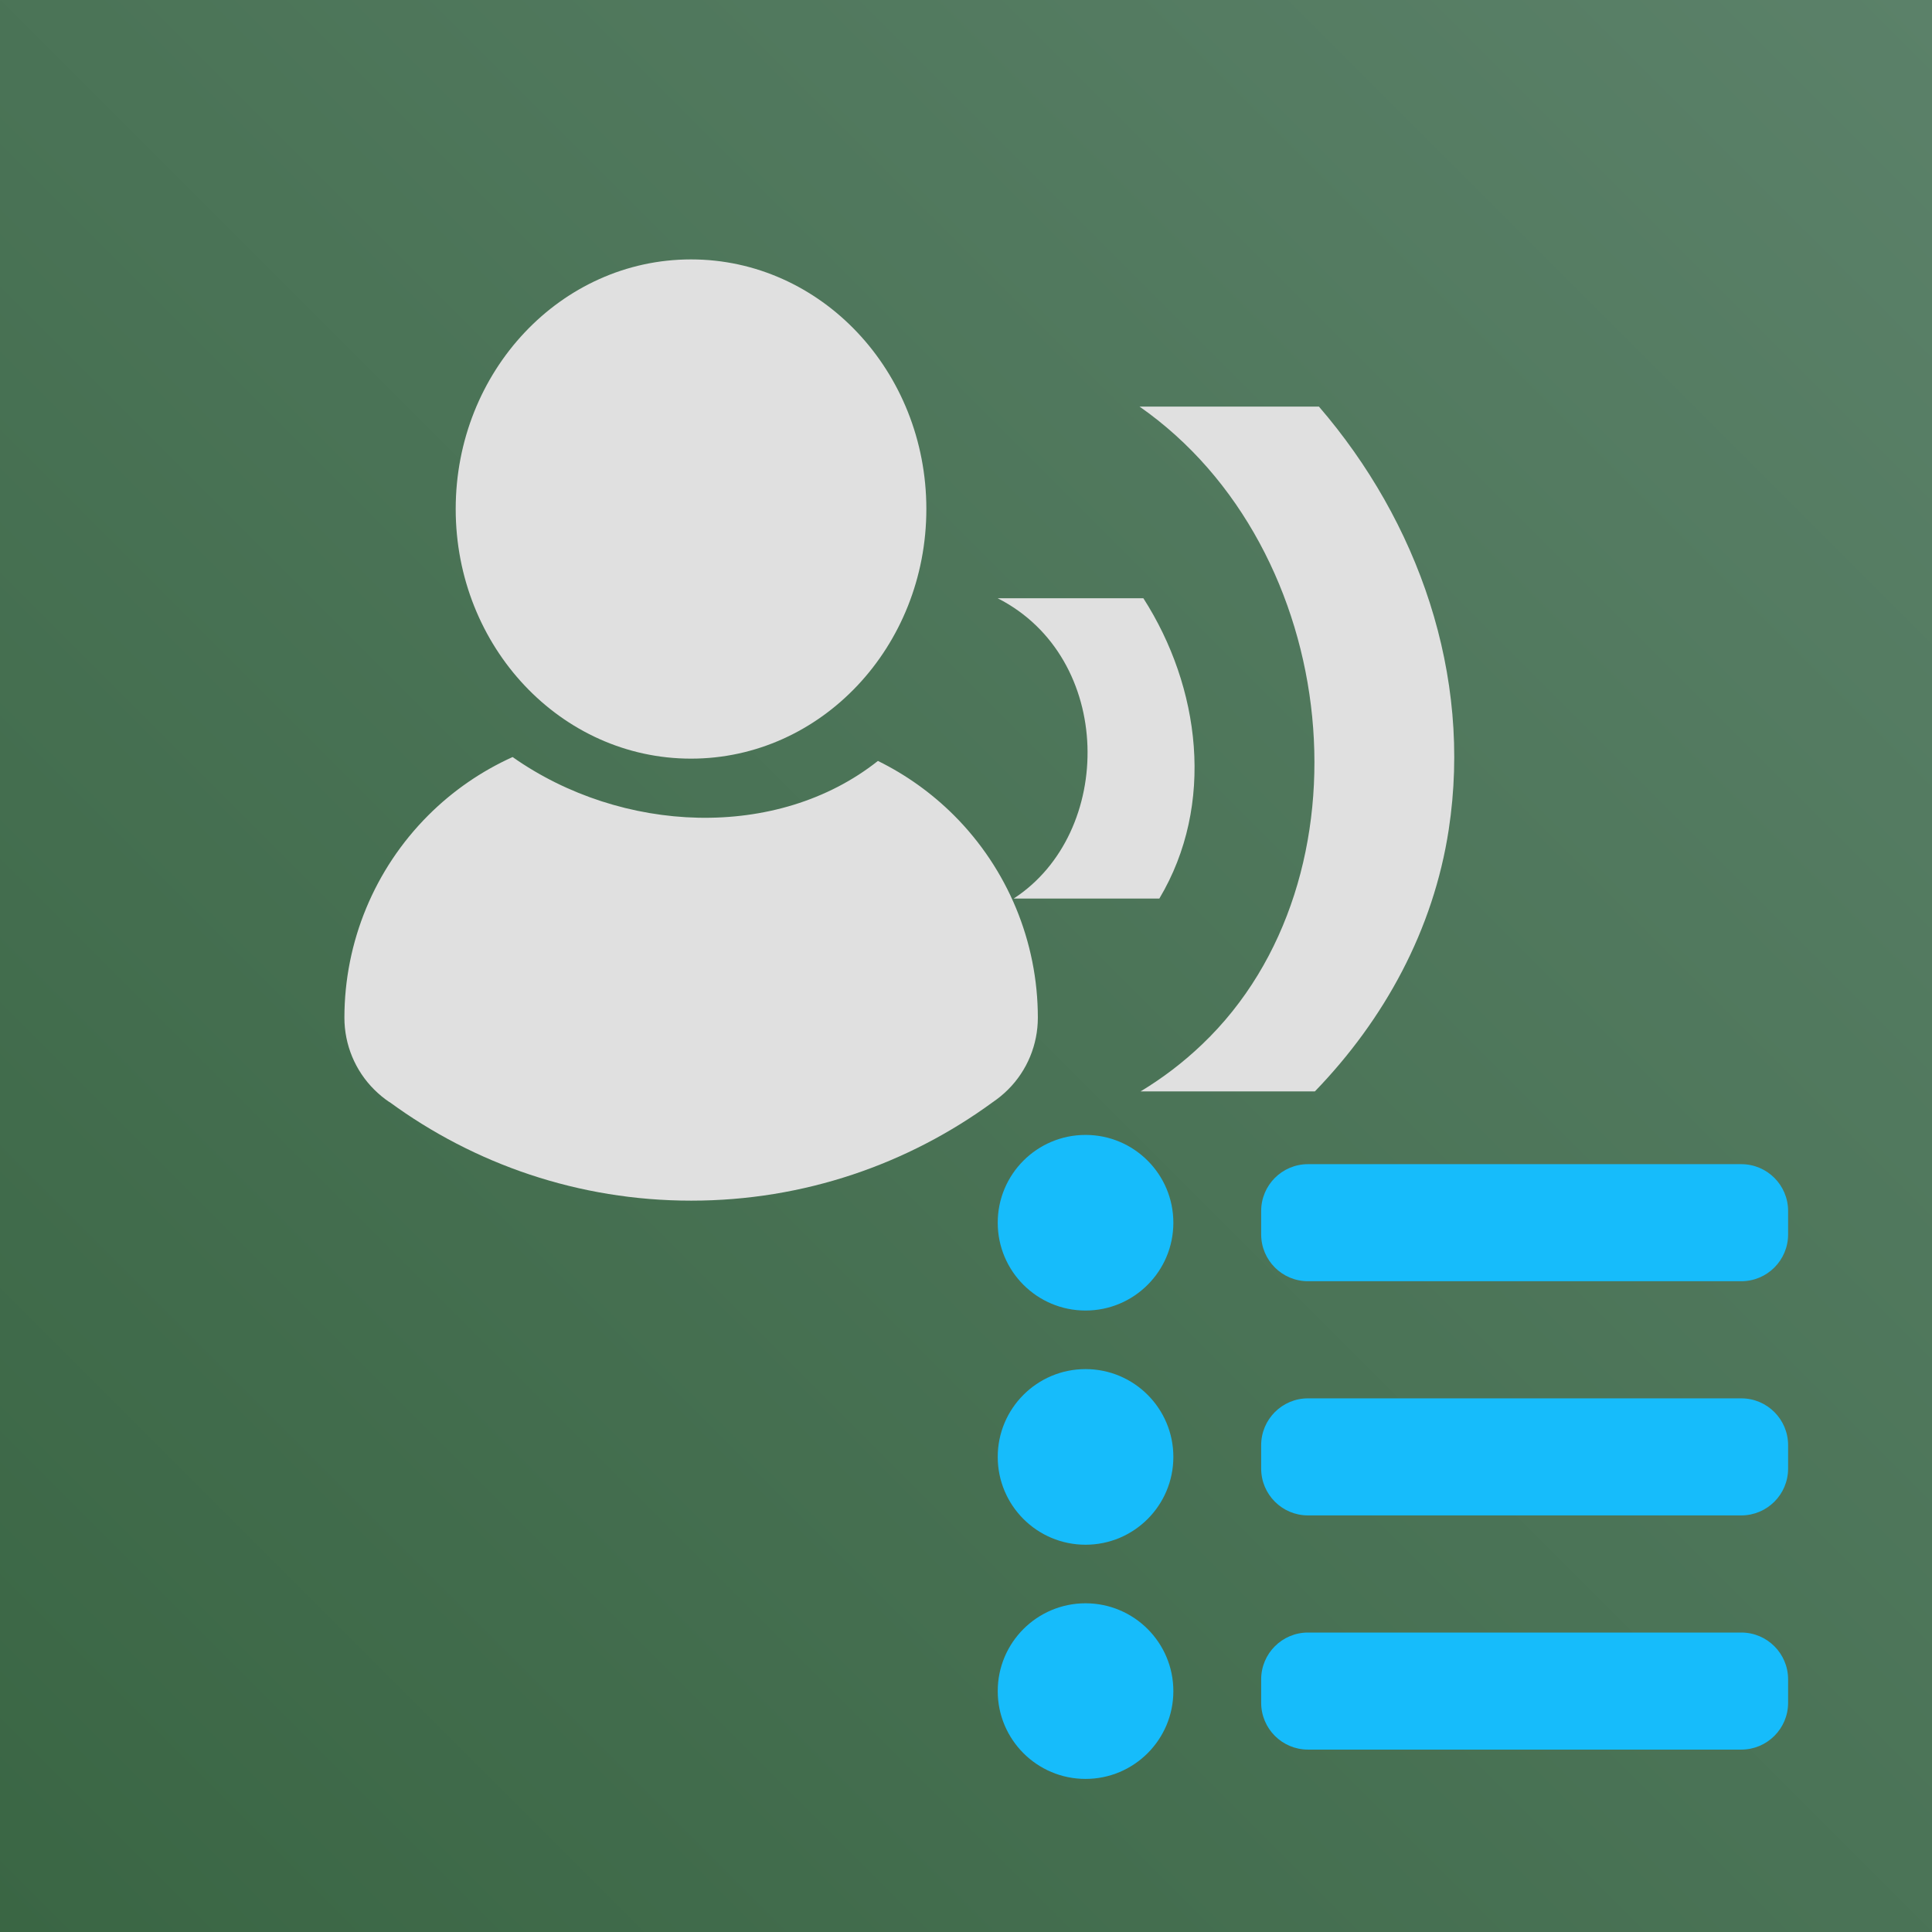
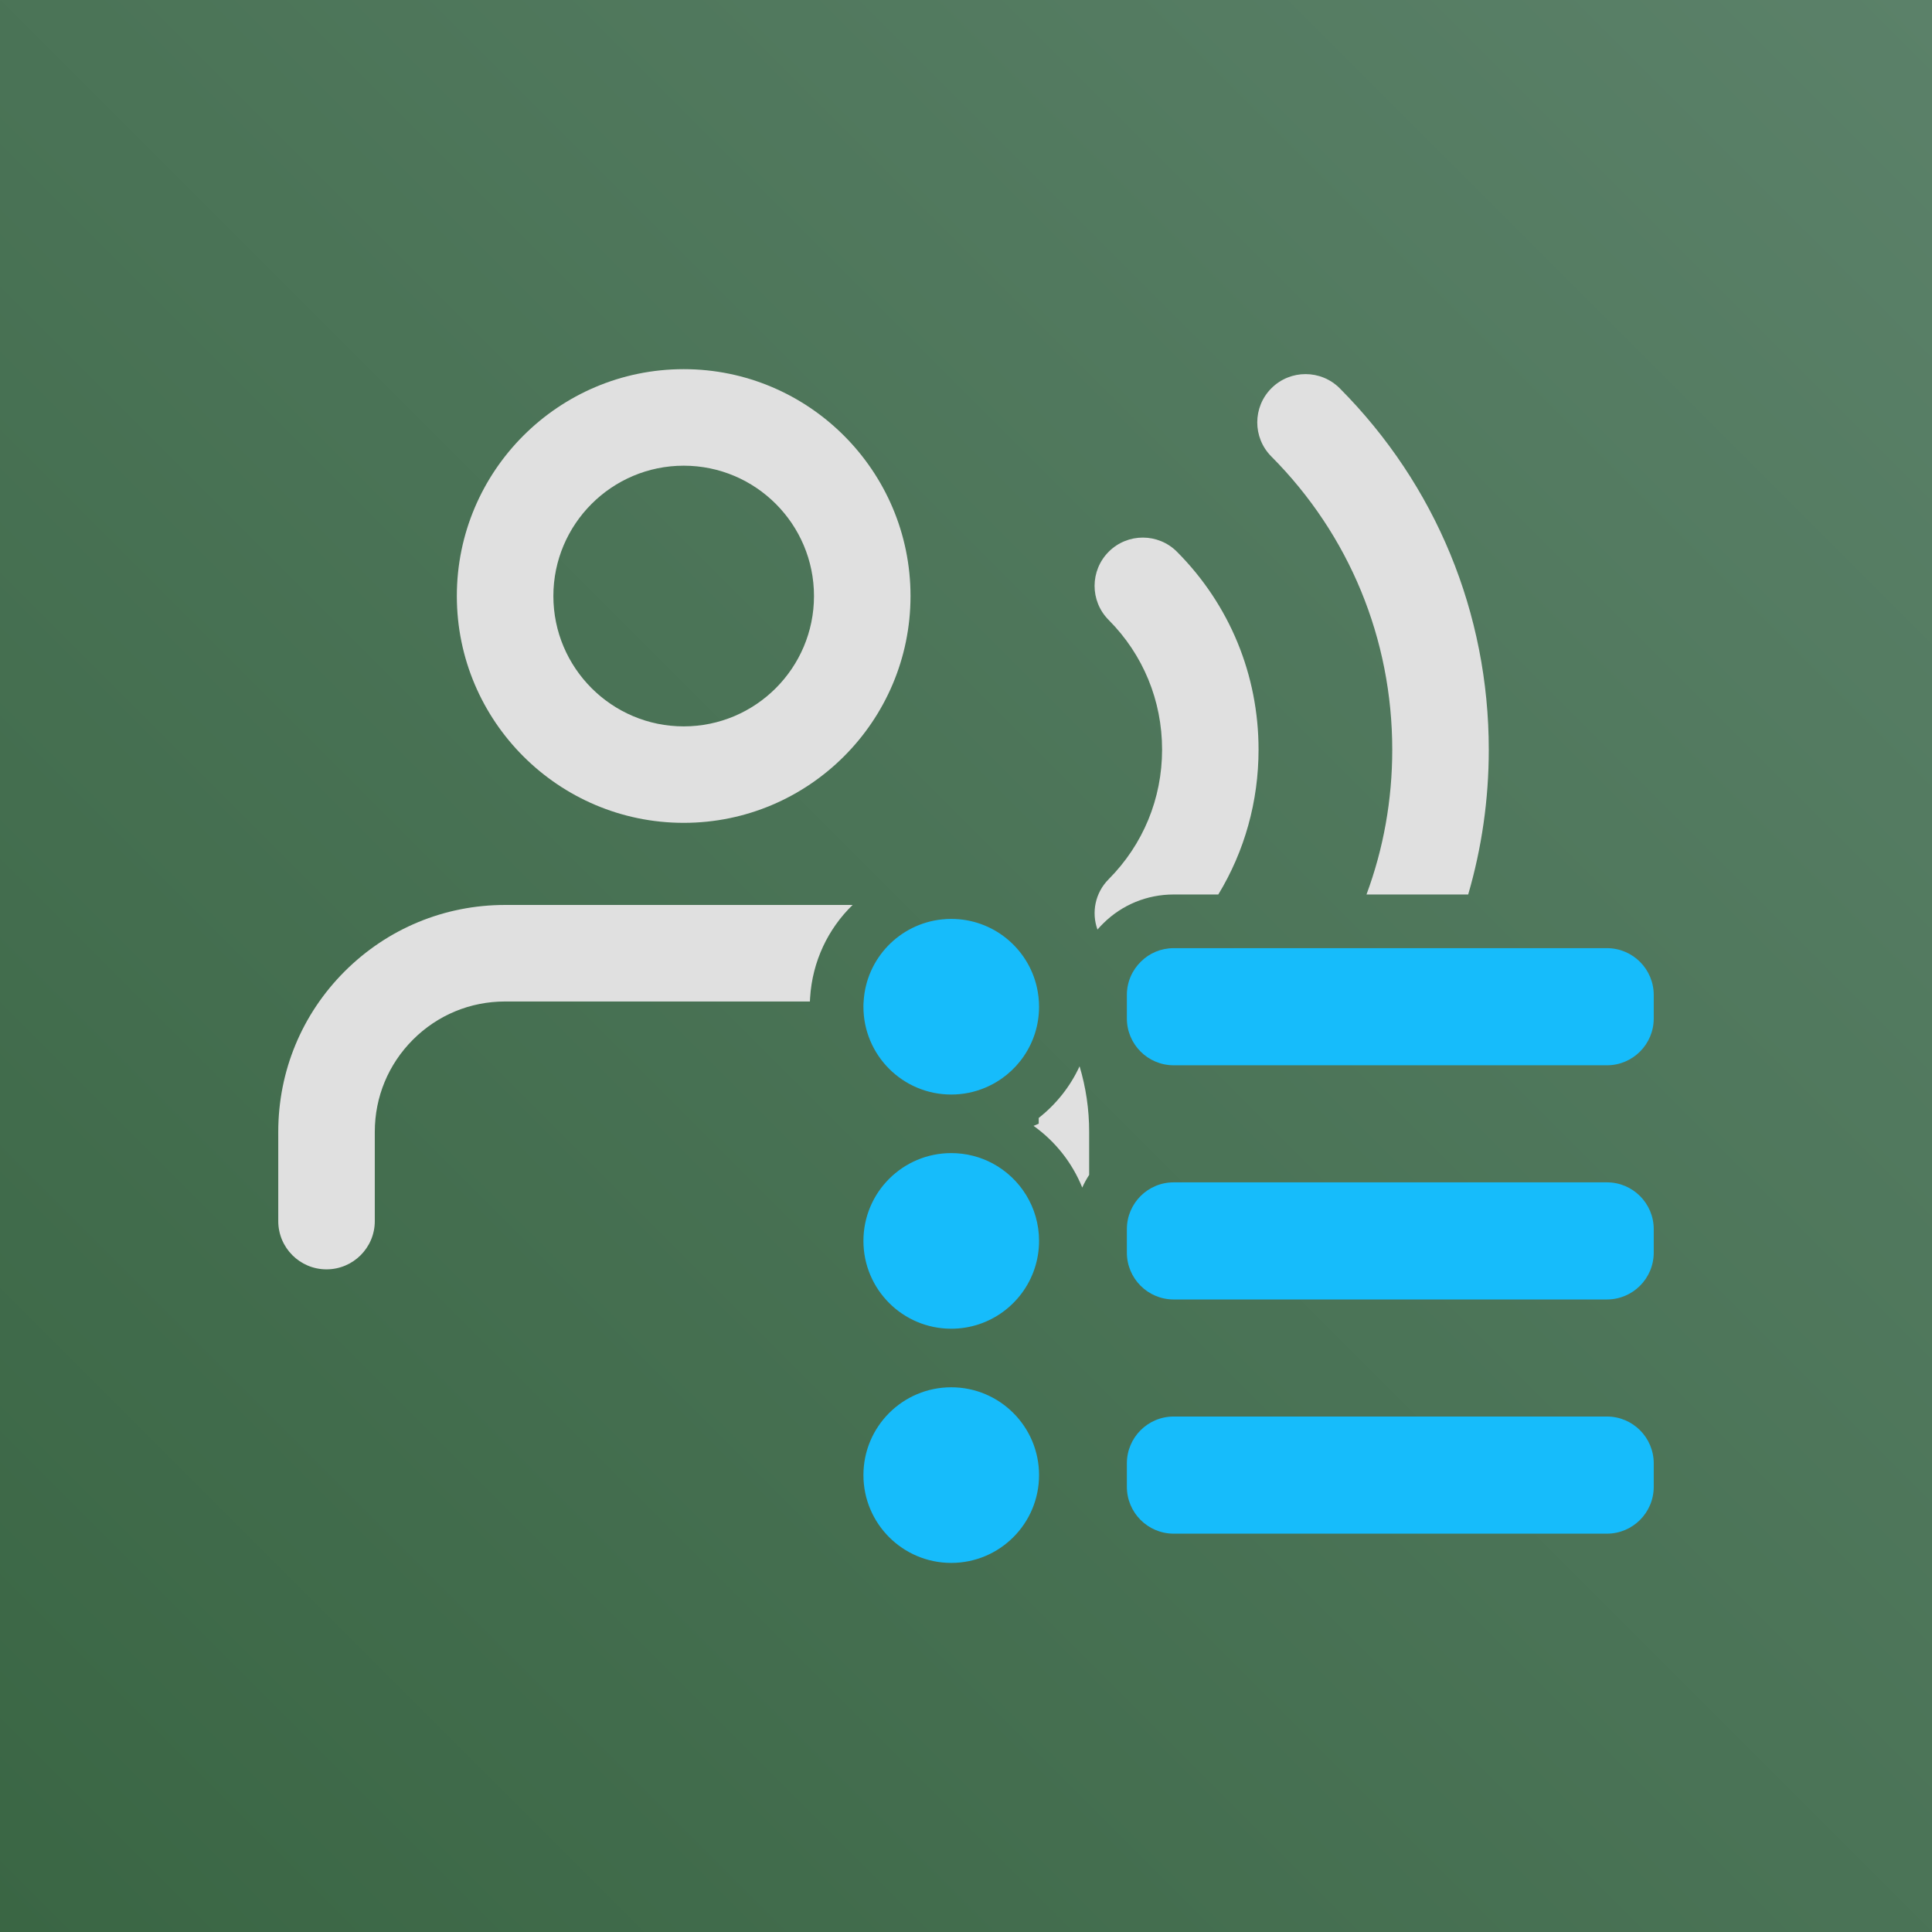
<svg xmlns="http://www.w3.org/2000/svg" id="Ebene_1" viewBox="0 0 288 288">
  <defs>
-     <style>.cls-1{fill:url(#Unbenannter_Verlauf_224);}.cls-2,.cls-3{fill:#e0e0e0;}.cls-3{fill-rule:evenodd;}.cls-4{fill:#16bcfb;}</style>
+     <style>.cls-1{fill:url(#Unbenannter_Verlauf_224);}.cls-2{fill:#16bcfb;fill-rule:evenodd;}.cls-3{fill:#e0e0e0;}</style>
    <linearGradient id="Unbenannter_Verlauf_224" x1="0" y1="288" x2="288" y2="0" gradientUnits="userSpaceOnUse">
      <stop offset="0" stop-color="#3a6644" />
      <stop offset="1" stop-color="#5b8169" />
    </linearGradient>
  </defs>
-   <rect class="cls-1" y="0" width="288" height="288" />
-   <path class="cls-2" d="M172.82,133.95h-21.72c15.07-9.78,15.07-35.89-2.38-44.77h21.72c8.48,13.23,10.76,30.72,2.38,44.77Z" />
-   <path class="cls-2" d="M196,162.69h-25.97c3.26-1.97,6.35-4.31,9.19-7.03,25.87-24.67,20.93-73.92-9.35-95.05h26.74c14.74,17.1,22.89,39.92,19.35,63.06-2.28,14.95-9.59,28.3-19.95,39.02Z" />
-   <path class="cls-3" d="M58.05,164.29c-.82-.55-1.58-1.18-2.28-1.88-2.84-2.83-4.43-6.69-4.43-10.7h0c0-11.32,4.5-22.17,12.5-30.17,3.67-3.67,7.93-6.59,12.57-8.69,16.24,11.44,39.43,12.49,54.46.58,4.17,2.05,8,4.78,11.34,8.11,8,8,12.5,18.85,12.5,30.16h0c0,4.02-1.59,7.88-4.43,10.71-.7.7-1.47,1.33-2.28,1.88-12.61,9.23-28.15,14.69-44.96,14.69s-32.35-5.46-44.96-14.69Z" />
-   <ellipse class="cls-2" cx="103.01" cy="75.88" rx="35.08" ry="37.21" />
-   <rect class="cls-4" x="188" y="173.54" width="78.55" height="17.45" rx="6.98" ry="6.98" />
-   <circle class="cls-4" cx="161.82" cy="182.27" r="13.09" />
-   <rect class="cls-4" x="188" y="208.45" width="78.55" height="17.45" rx="6.98" ry="6.98" />
-   <circle class="cls-4" cx="161.82" cy="217.18" r="13.09" />
-   <rect class="cls-4" x="188" y="243.36" width="78.55" height="17.45" rx="6.98" ry="6.98" />
-   <circle class="cls-4" cx="161.82" cy="252.09" r="13.09" />
+   <rect class="cls-1" x="0" y="0" width="288" height="288" />
+   <path class="cls-3" d="M127.1,134.9c-3.65,3.54-6.01,8.41-6.34,13.85l-.03.54h-45.44c-5.19,0-10.06,2.02-13.73,5.69-3.67,3.67-5.69,8.55-5.69,13.74v13.31c0,3.97-3.23,7.19-7.2,7.19s-7.19-3.22-7.19-7.19v-13.31c0-9.04,3.51-17.53,9.9-23.92,6.39-6.38,14.88-9.9,23.91-9.9h51.81Z" />
+   <path class="cls-3" d="M162.36,168.72v6.42c-.39.6-.74,1.23-1.03,1.89-1.48-3.66-3.98-6.86-7.26-9.2l.77-.32v-.86c2.62-2.06,4.71-4.7,6.09-7.7.94,3.12,1.43,6.41,1.43,9.77Z" />
+   <path class="cls-3" d="M101.92,55.03c-18.65,0-33.82,15.17-33.82,33.82s15.17,33.81,33.82,33.81,33.81-15.17,33.81-33.81-15.17-33.82-33.81-33.82ZM101.92,108.28c-10.72,0-19.43-8.72-19.43-19.43s8.71-19.43,19.43-19.43,19.42,8.71,19.42,19.43-8.71,19.43-19.42,19.43Z" />
+   <path class="cls-3" d="M199.72,57.89c-2.81-2.82-7.36-2.83-10.18-.03-2.82,2.81-2.83,7.36-.03,10.18,11.63,11.68,18.03,27.21,18.03,43.73,0,7.48-1.31,14.76-3.84,21.57h15.16c2.02-6.92,3.07-14.17,3.07-21.57,0-20.35-7.89-39.48-22.21-53.88ZM175.46,82.26c-2.8-2.82-7.36-2.83-10.17-.03-2.82,2.81-2.83,7.36-.03,10.18,5.14,5.16,7.97,12.02,7.97,19.33s-2.83,14.16-7.97,19.33c-2.02,2.03-2.58,4.97-1.66,7.5.28-.33.58-.65.89-.95,2.8-2.76,6.51-4.28,10.47-4.28h6.65c3.92-6.45,6-13.87,6-21.6,0-11.14-4.31-21.6-12.15-29.48Z" />
+   <path class="cls-2" d="M246.52,148.32v3.5c0,3.85-3.12,6.98-6.98,6.98h-64.58c-3.86,0-6.98-3.13-6.98-6.98v-3.5c0-1.96.81-3.73,2.11-4.99,1.25-1.24,2.97-1.99,4.87-1.99h64.58c3.86,0,6.98,3.13,6.98,6.98Z" />
+   <path class="cls-2" d="M141.8,163.16c-7.23,0-13.09-5.86-13.09-13.09,0-.26,0-.52.03-.78.37-6.42,5.37-11.59,11.71-12.24h.01c.44-.05.89-.07,1.34-.07,6.21,0,11.41,4.32,12.75,10.12.22.96.34,1.95.34,2.97,0,5.45-3.32,10.11-8.05,12.08h0c-1.55.65-3.25,1.01-5.04,1.01Z" />
+   <path class="cls-2" d="M246.52,183.23v3.49c0,3.86-3.12,6.99-6.98,6.99h-64.58c-3.86,0-6.98-3.13-6.98-6.99v-3.49c0-3.85,3.12-6.98,6.98-6.98h64.58c3.86,0,6.98,3.13,6.98,6.98Z" />
+   <path class="cls-2" d="M154.89,184.98c0,1.46-.24,2.86-.68,4.17-1.74,5.18-6.64,8.92-12.41,8.92-7.23,0-13.09-5.86-13.09-13.09s5.86-13.09,13.09-13.09c2.23,0,4.34.56,6.17,1.54,4.12,2.21,6.92,6.55,6.92,11.55Z" />
+   <path class="cls-2" d="M246.52,218.14v3.49c0,3.86-3.12,6.99-6.98,6.99h-64.58c-3.86,0-6.98-3.13-6.98-6.99v-3.49c0-3.85,3.12-6.98,6.98-6.98h64.58c3.86,0,6.98,3.13,6.98,6.98Z" />
+   <path class="cls-2" d="M154.89,219.89c0,7.23-5.86,13.09-13.09,13.09s-13.09-5.86-13.09-13.09,5.86-13.09,13.09-13.09,13.09,5.86,13.09,13.09Z" />
</svg>
